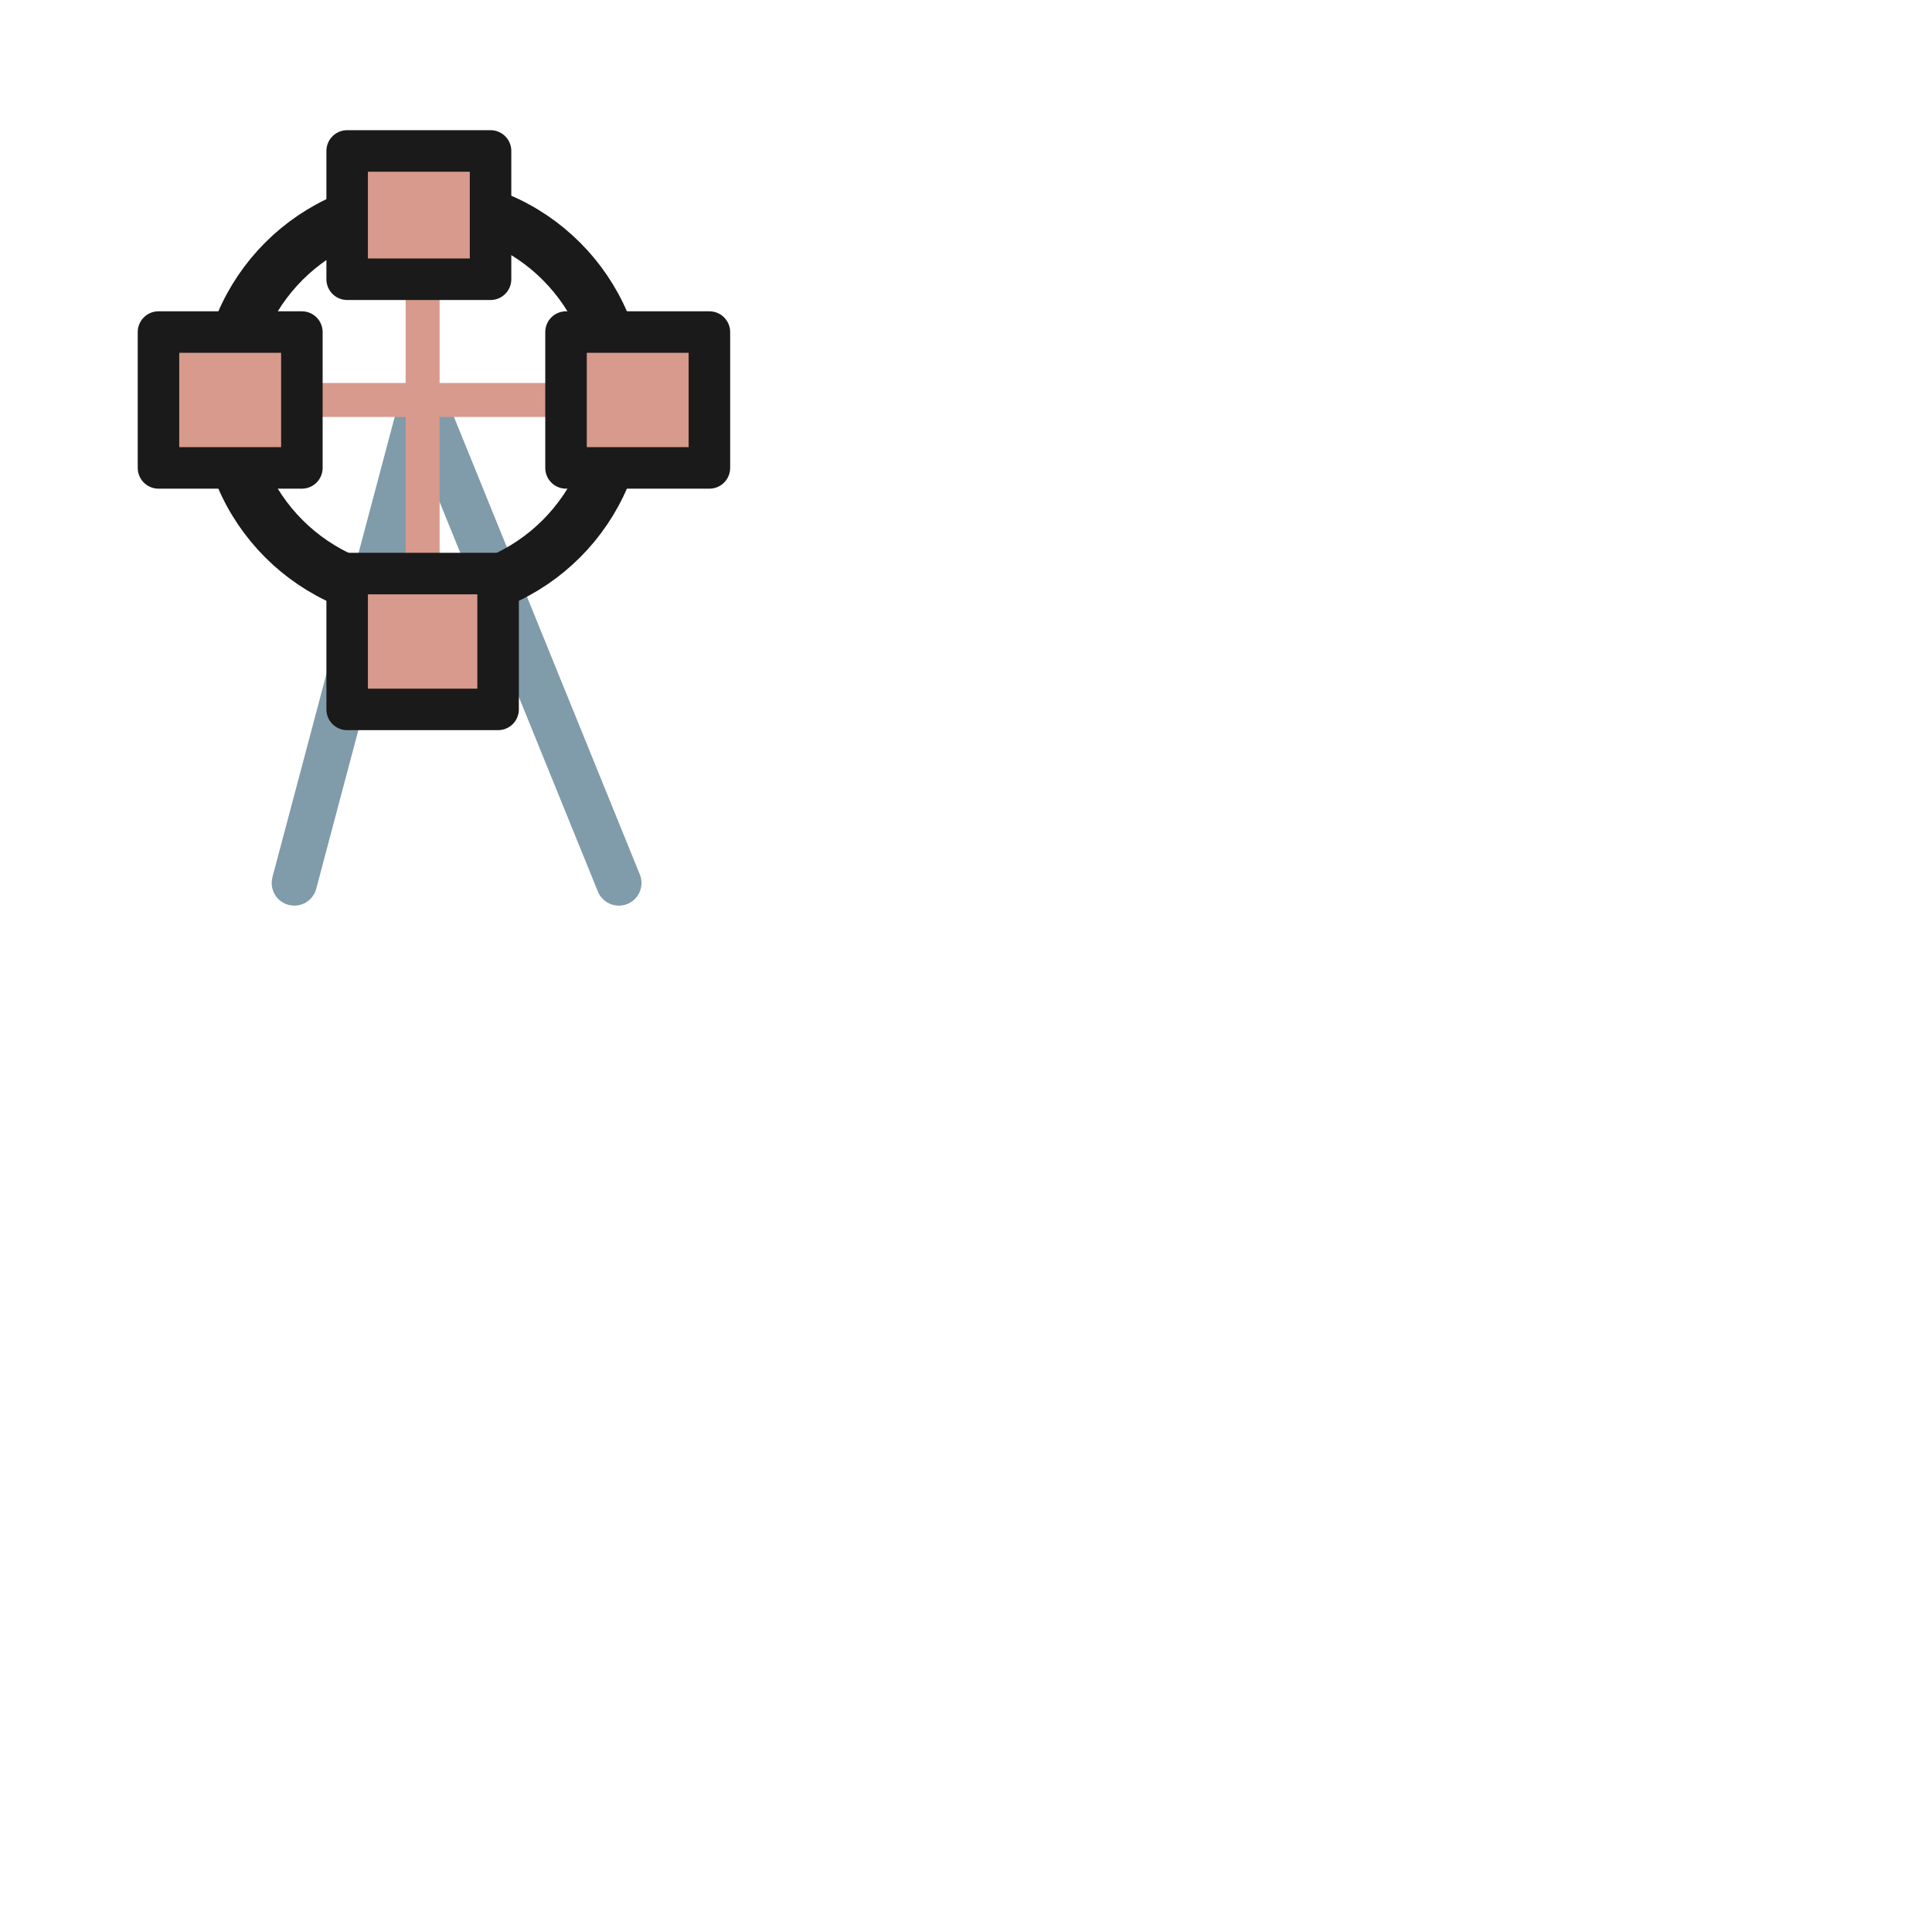
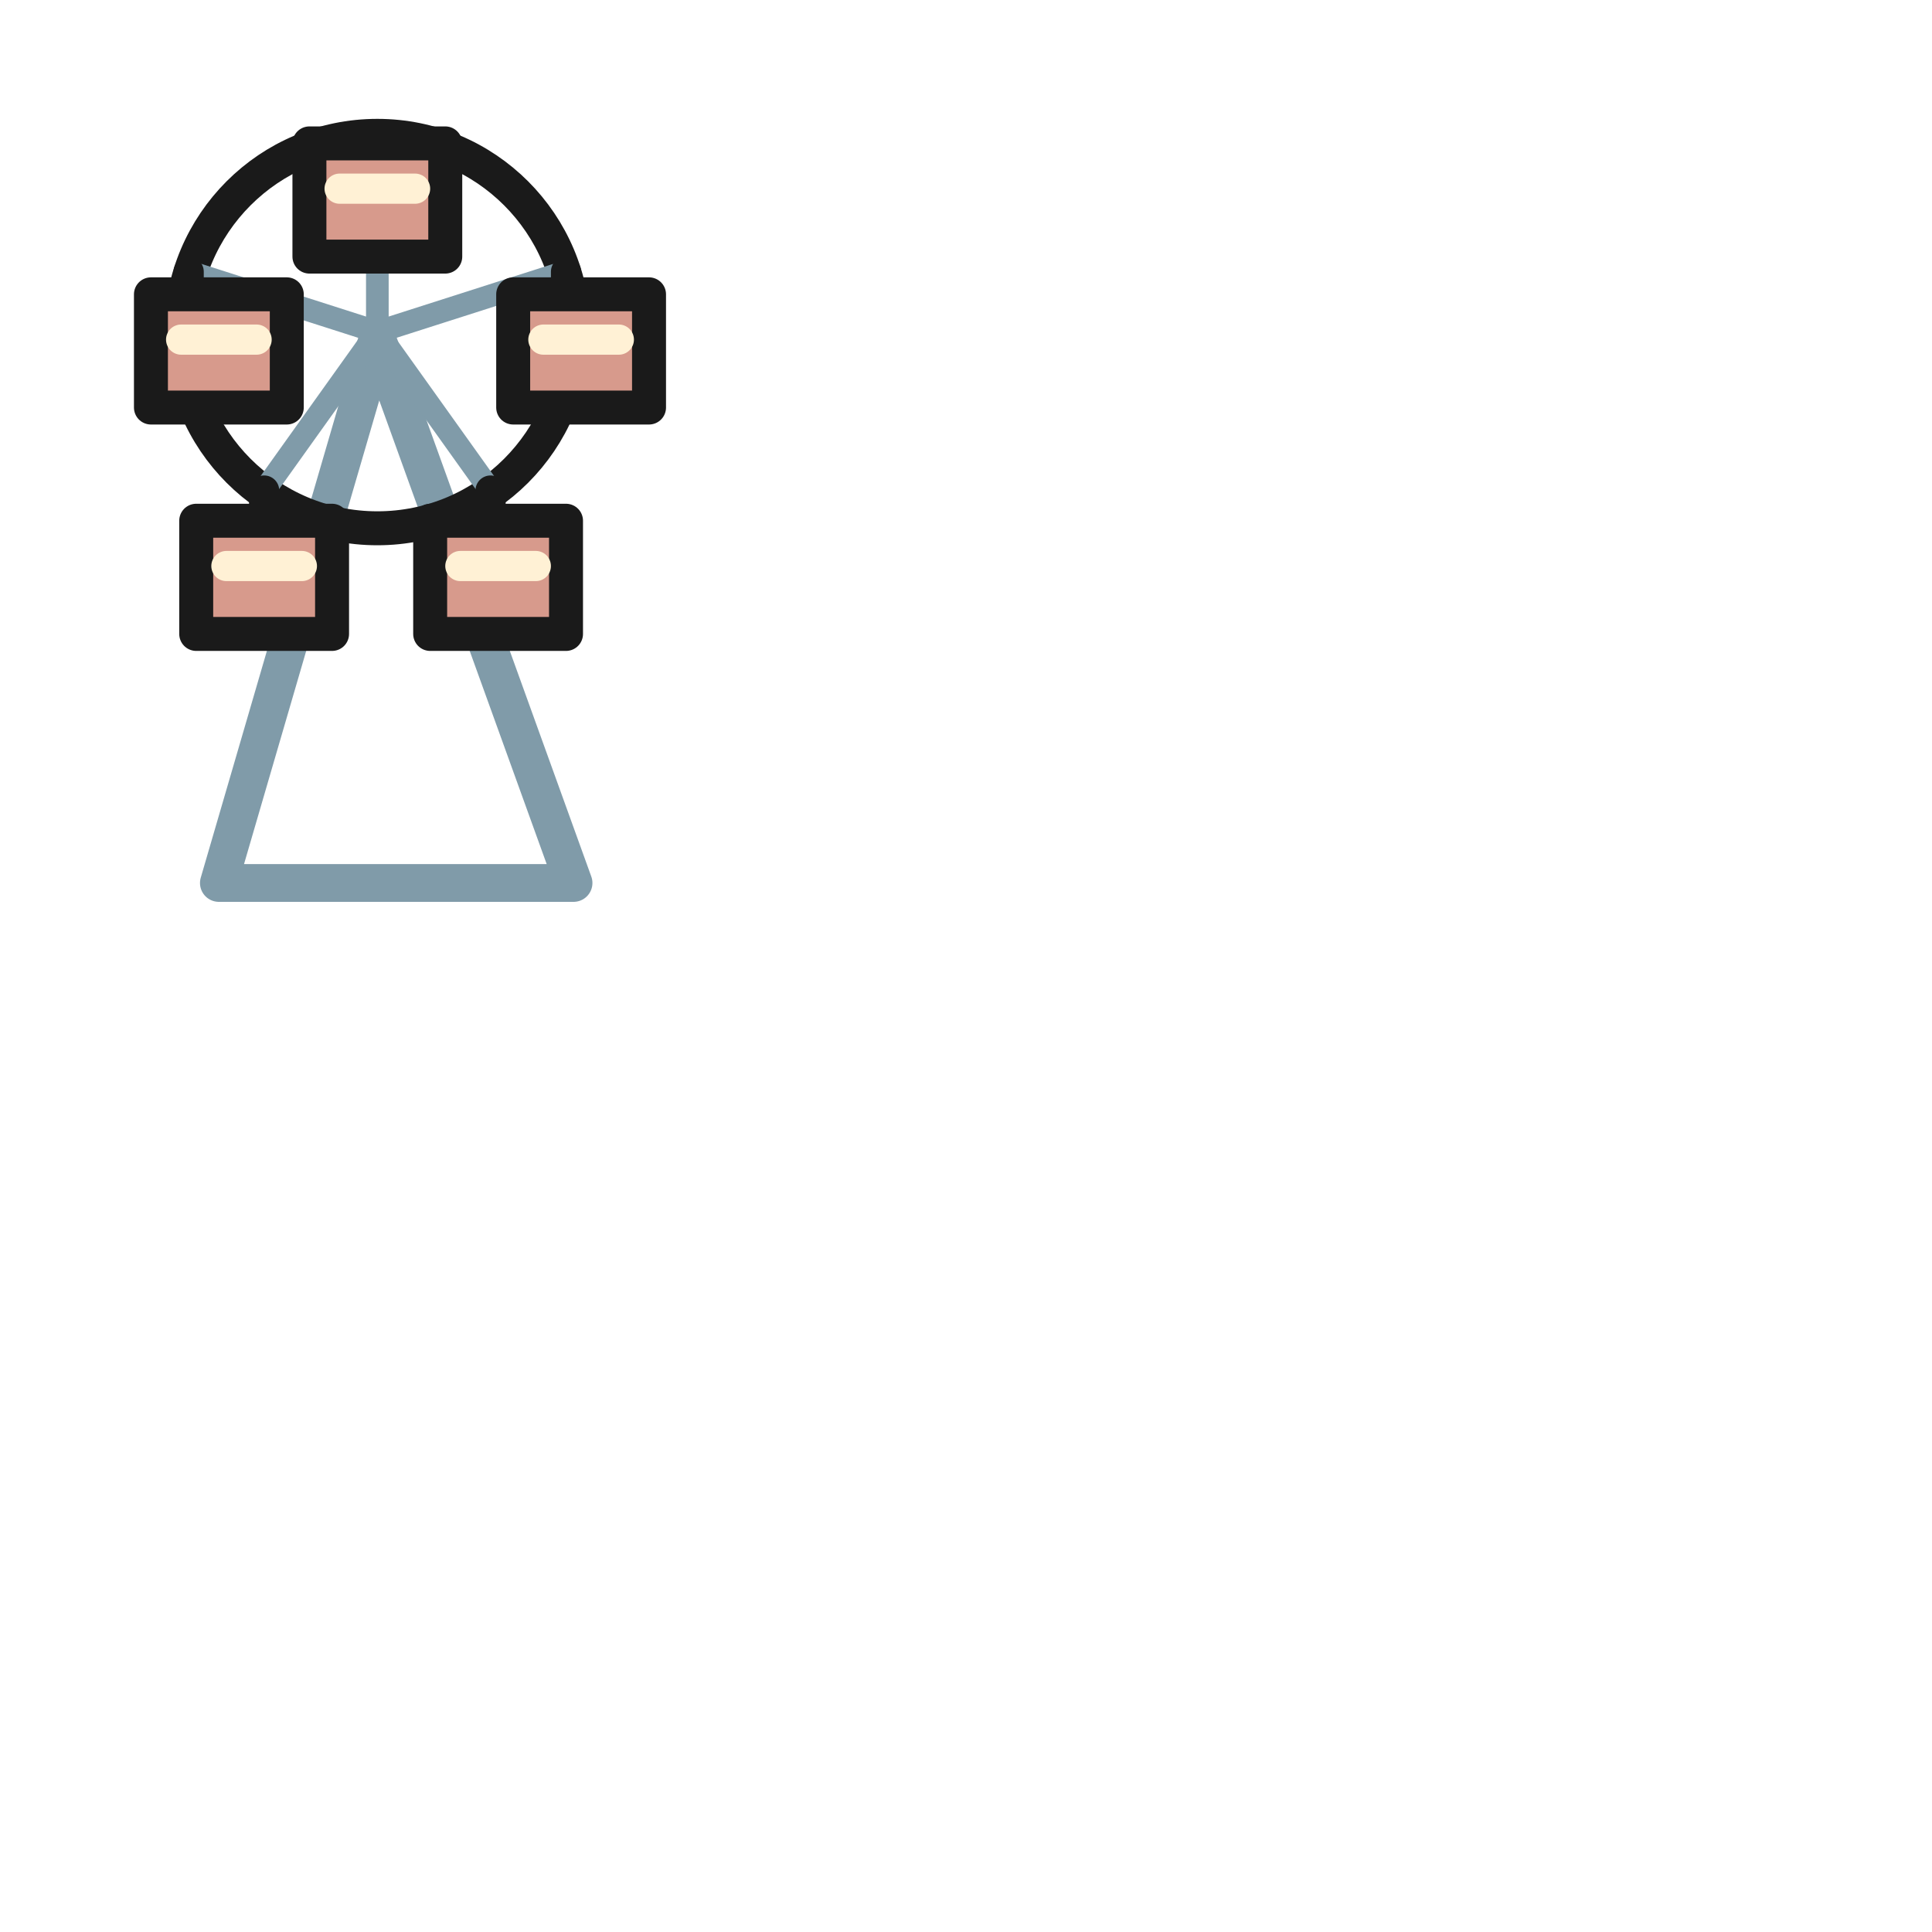
<svg xmlns="http://www.w3.org/2000/svg" width="256" height="256" viewBox="0 0 256 256">
-   <path d="M56 53 L39 117 M56 53 L82 117" fill="none" stroke="#809ba9" stroke-width="6" stroke-linecap="round" stroke-linejoin="round" />
-   <circle cx="56" cy="53" r="26" fill="none" stroke="#1a1a1a" stroke-width="7" />
-   <path d="M56 28 L56 79 M30 53 L82 53" fill="none" stroke="#d79a8c" stroke-width="4.5" stroke-linecap="round" stroke-linejoin="round" />
-   <path d="M46 20 L65 20 L65 37 L46 37 Z M75 44 L94 44 L94 62 L75 62 Z M46 76 L66 76 L66 94 L46 94 Z M21 44 L40 44 L40 62 L21 62 Z" fill="#d79a8c" stroke="#1a1a1a" stroke-width="5.5" stroke-linecap="round" stroke-linejoin="round" />
+   <path d="M50 45 L29 117 M50 45 L76 117 M29 117 L76 117" fill="none" stroke="#809ba9" stroke-width="5" stroke-linecap="round" stroke-linejoin="round" />
+   <circle cx="50" cy="44" r="26" fill="none" stroke="#1a1a1a" stroke-width="4.5" />
+   <path d="M50 44 L50 18 M50 44 L75 36 M50 44 L65 65 M50 44 L35 65 M50 44 L25 36" fill="none" stroke="#809ba9" stroke-width="3" stroke-linecap="round" stroke-linejoin="round" />
+   <path d="M50 18 L50 22 M75 36 L75 40 M65 65 L65 69 M35 65 L35 69 M25 36 L25 40" fill="none" stroke="#1a1a1a" stroke-width="4" stroke-linecap="round" stroke-linejoin="round" />
+   <path d="M41 19 L59 19 L59 34 L41 34 Z M68 39 L86 39 L86 54 L68 54 Z M57 69 L75 69 L75 84 L57 84 Z M26 69 L44 69 L44 84 L26 84 Z M20 39 L38 39 L38 54 L20 54 Z" fill="#d79a8c" stroke="#1a1a1a" stroke-width="4.5" stroke-linecap="round" stroke-linejoin="round" />
+   <path d="M45 25 L55 25 M72 45 L82 45 M61 75 L71 75 M30 75 L40 75 M24 45 L34 45" fill="none" stroke="#fff1d5" stroke-width="4" stroke-linecap="round" stroke-linejoin="round" />
</svg>
